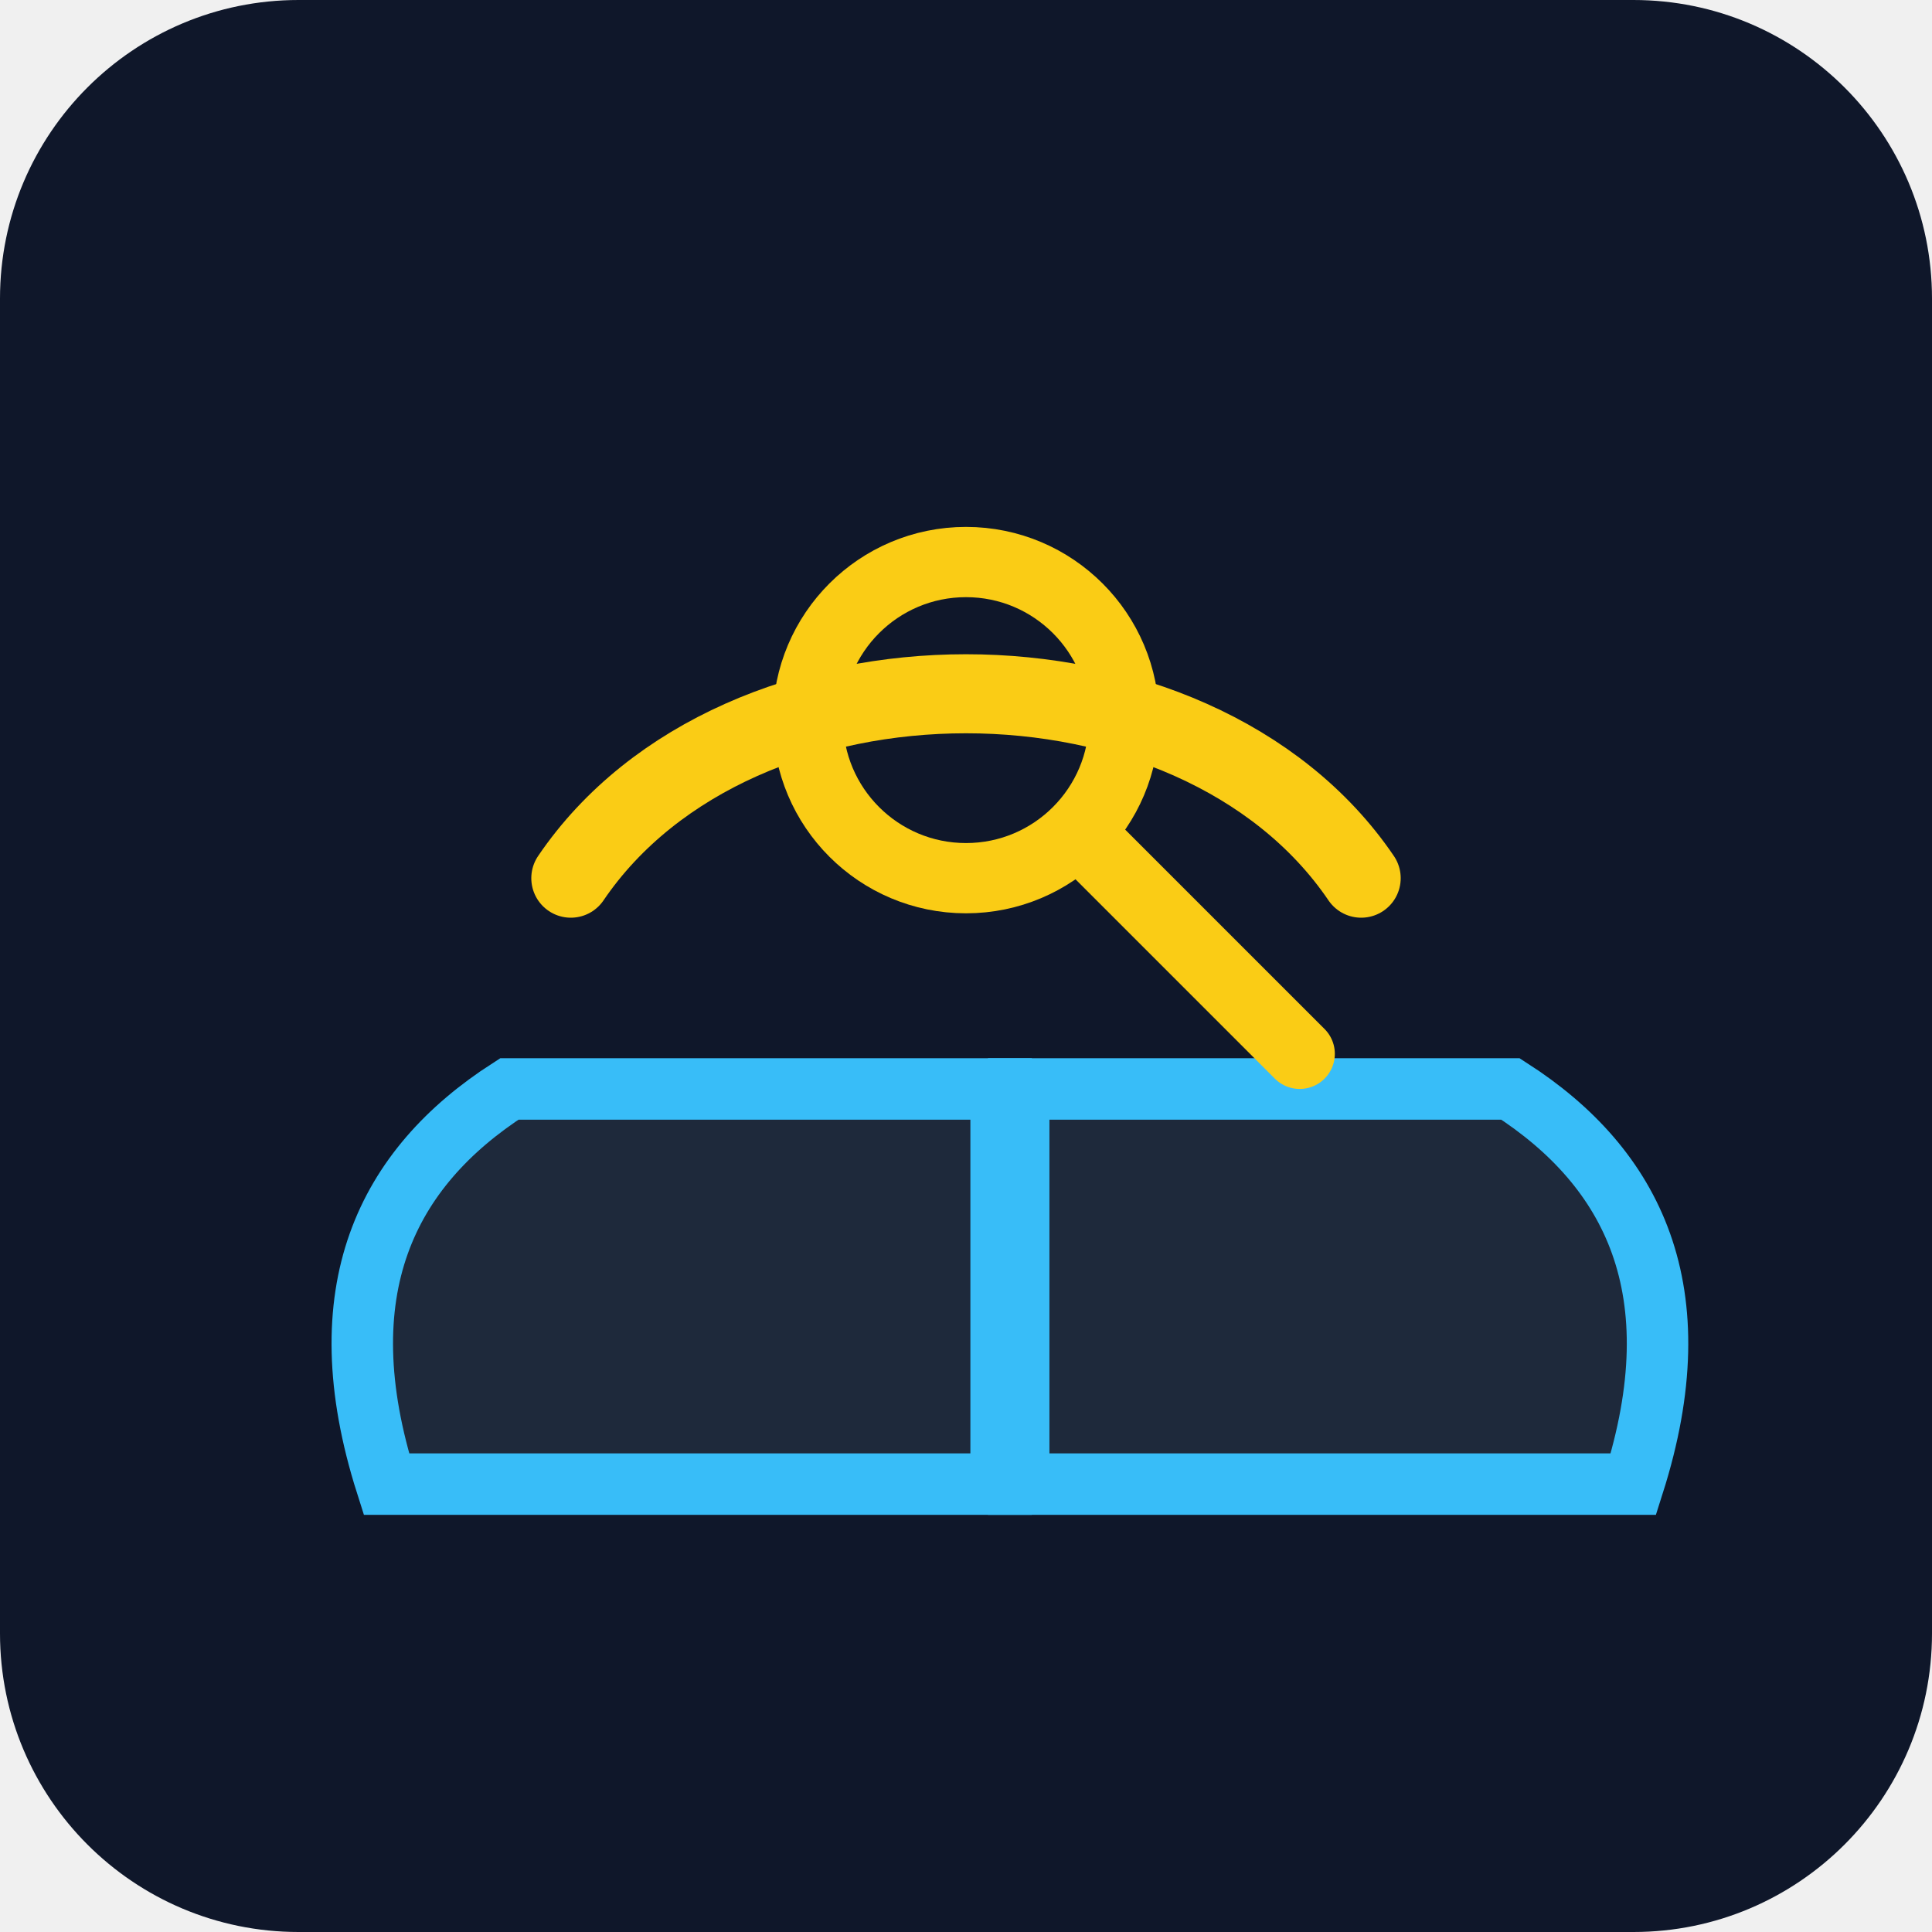
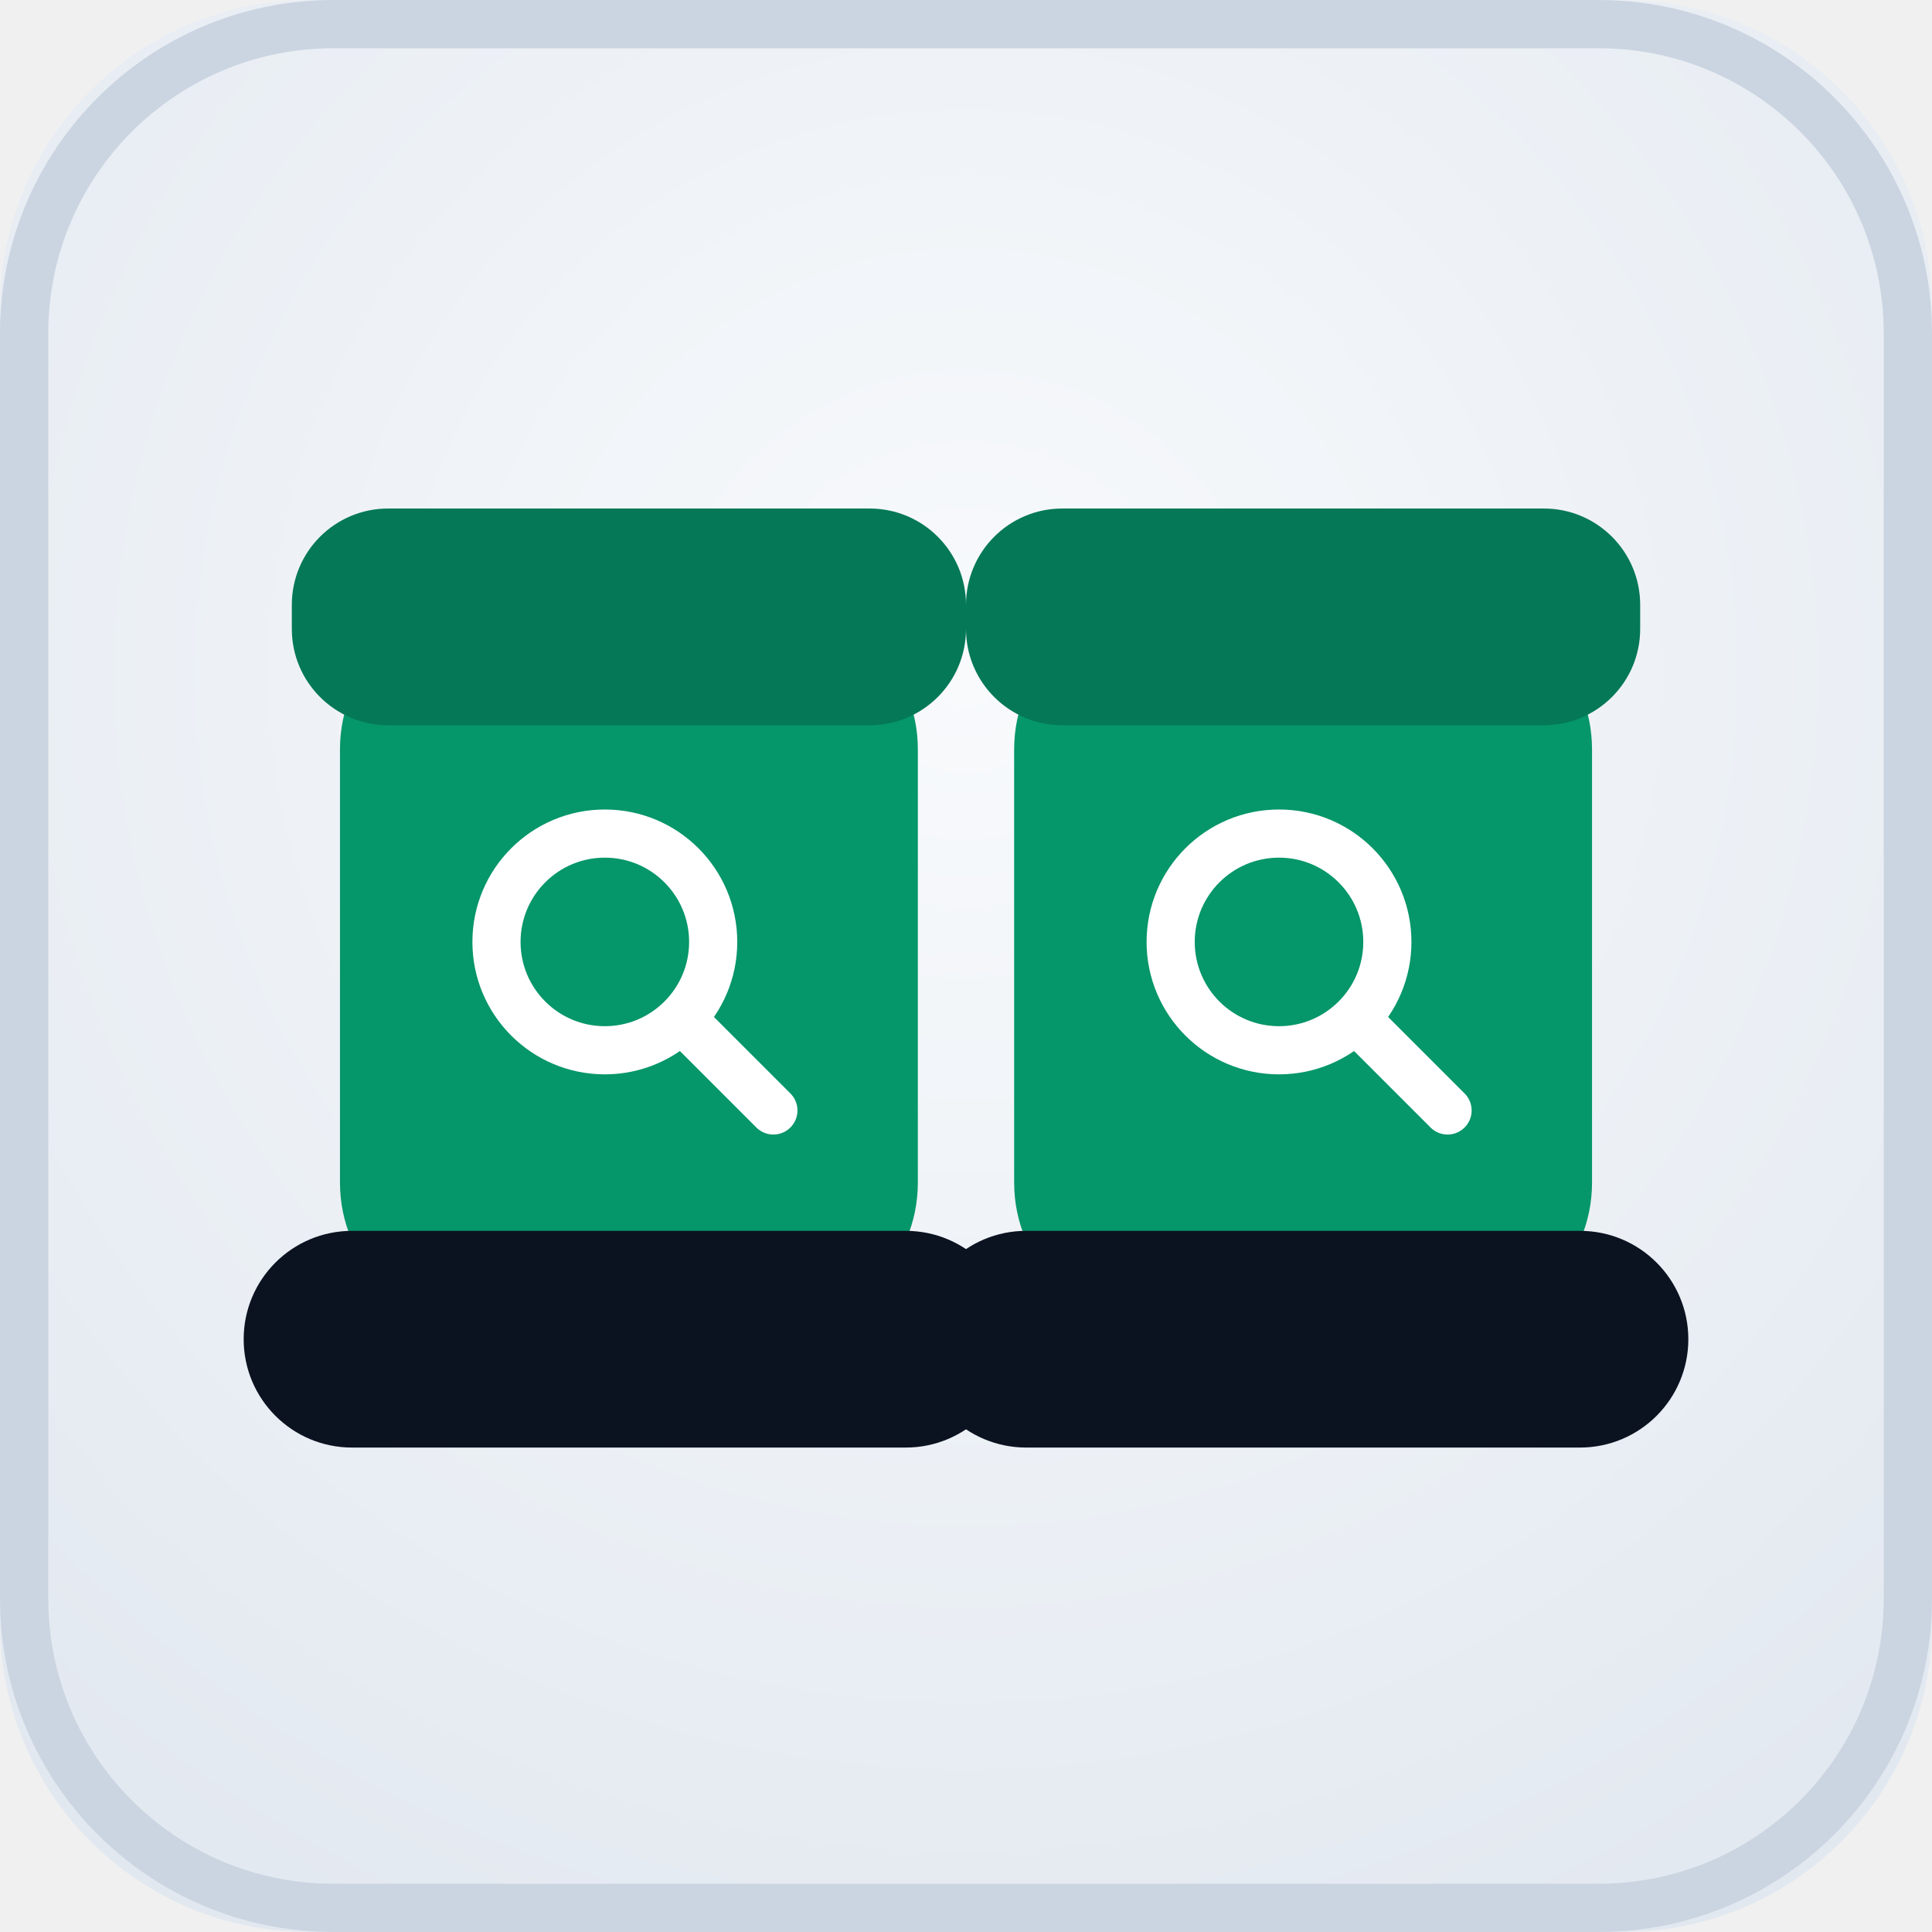
- <svg xmlns="http://www.w3.org/2000/svg" viewBox="0 0 220 220">
-   <rect width="220" height="220" rx="34" fill="#0f172a" />
-   <path d="M58 124h56v45H44c-7-22 0-36 14-45z" fill="#1e293b" stroke="#38bdf8" stroke-width="7" />
-   <path d="M116 124h56c14 9 21 23 14 45h-70z" fill="#1e293b" stroke="#38bdf8" stroke-width="7" />
-   <path d="M65 100c19-28 71-28 90 0" fill="none" stroke="#facc15" stroke-width="9" stroke-linecap="round" />
-   <circle cx="110" cy="82" r="18" fill="none" stroke="#facc15" stroke-width="8" />
-   <path d="M124 96l24 24" stroke="#facc15" stroke-width="8" stroke-linecap="round" />
+ <svg xmlns="http://www.w3.org/2000/svg" viewBox="79.88 216.88 80.24 80.24">
+   <defs>
+     <radialGradient id="f" cx=".5" cy=".35" r=".75">
+       <stop offset="0" stop-color="#f8fafc" />
+       <stop offset="1" stop-color="#e2e8f0" />
+     </radialGradient>
+   </defs>
+   <rect x="79.88" y="216.88" width="80.24" height="80.24" rx="12.838" fill="url(#f)" />
+   <rect x="80.883" y="217.883" width="78.234" height="78.234" rx="12.838" fill="none" stroke="#cbd5e1" stroke-width="2.006" />
+   <rect x="94" y="242" width="24" height="30" rx="6" fill="#059669" />
+   <rect x="122" y="242" width="24" height="30" rx="6" fill="#059669" />
+   <rect x="92" y="238" width="28" height="9" rx="4" fill="#047857" />
+   <rect x="120" y="238" width="28" height="9" rx="4" fill="#047857" />
+   <rect x="90" y="268" width="32" height="9" rx="4.5" fill="#0b1220" />
+   <rect x="118" y="268" width="32" height="9" rx="4.5" fill="#0b1220" />
+   <g class="av-lupa" fill="none" stroke="#fff" stroke-width="2" stroke-linecap="round">
+     <circle cx="105" cy="256" r="4.5" />
+     <path d="M108.5 259.5 l3.5 3.5" />
+     <circle cx="133" cy="256" r="4.5" />
+     <path d="M136.5 259.5 l3.5 3.5" />
+   </g>
</svg>
